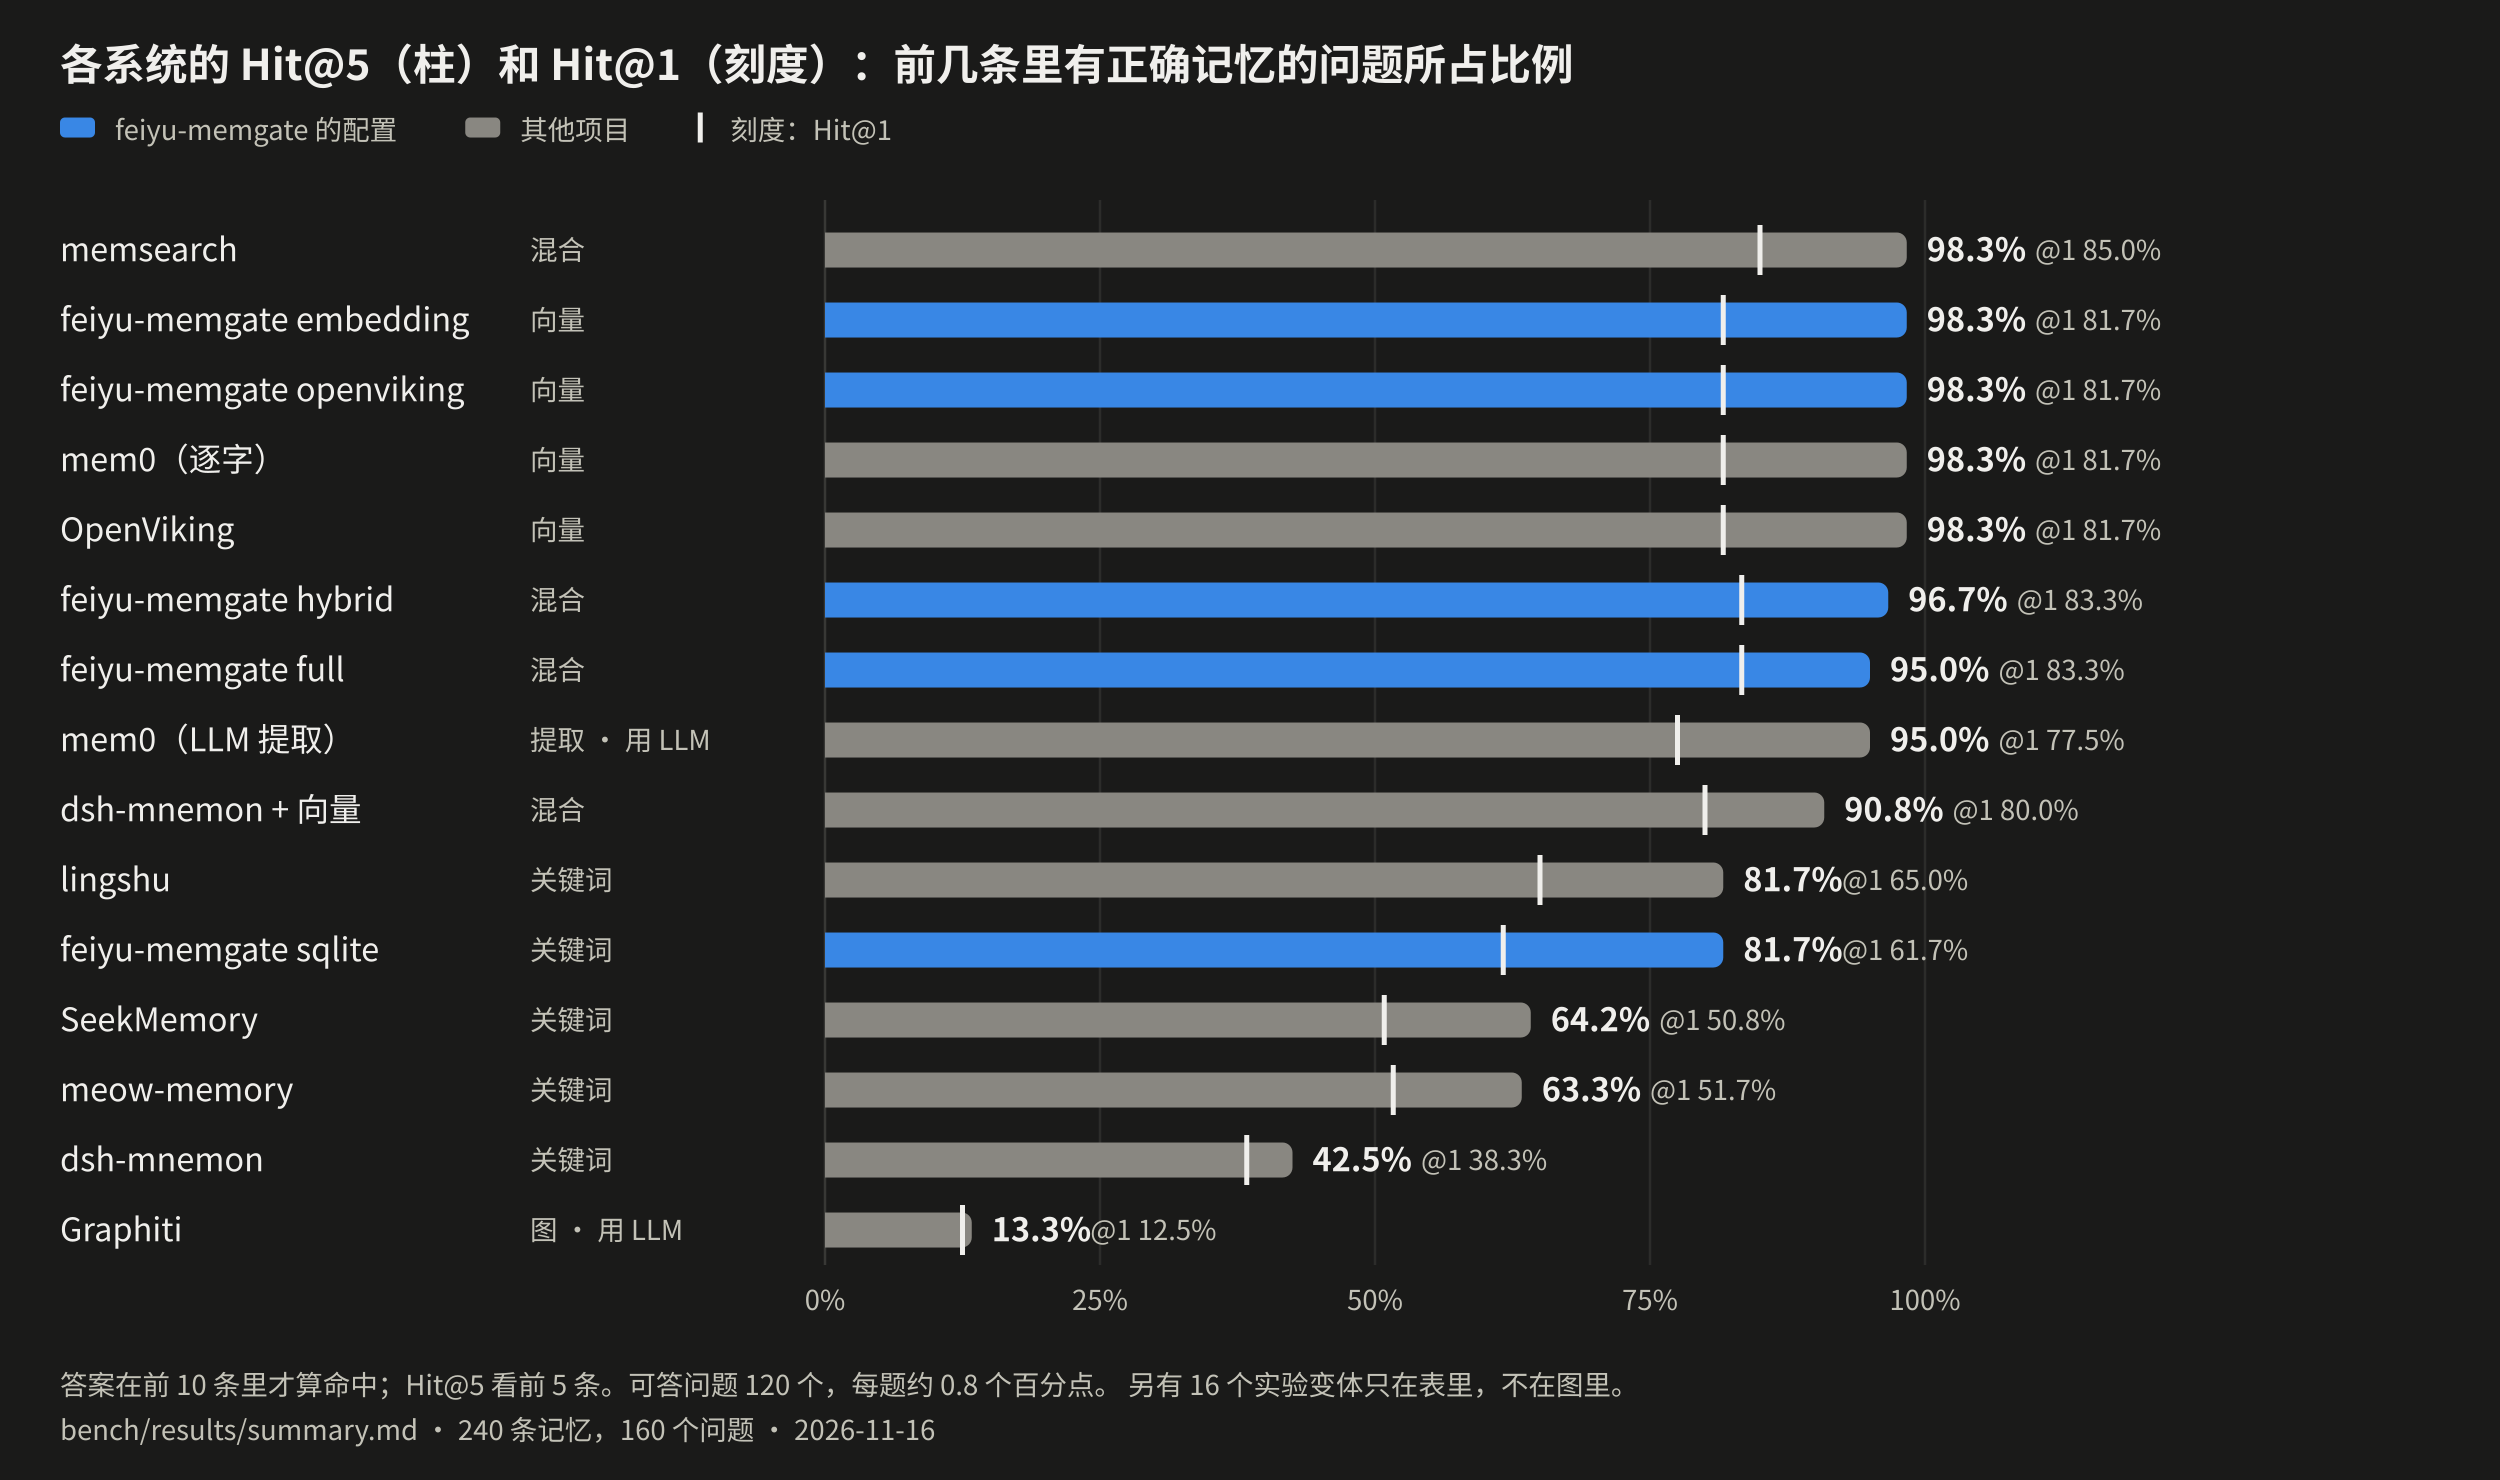
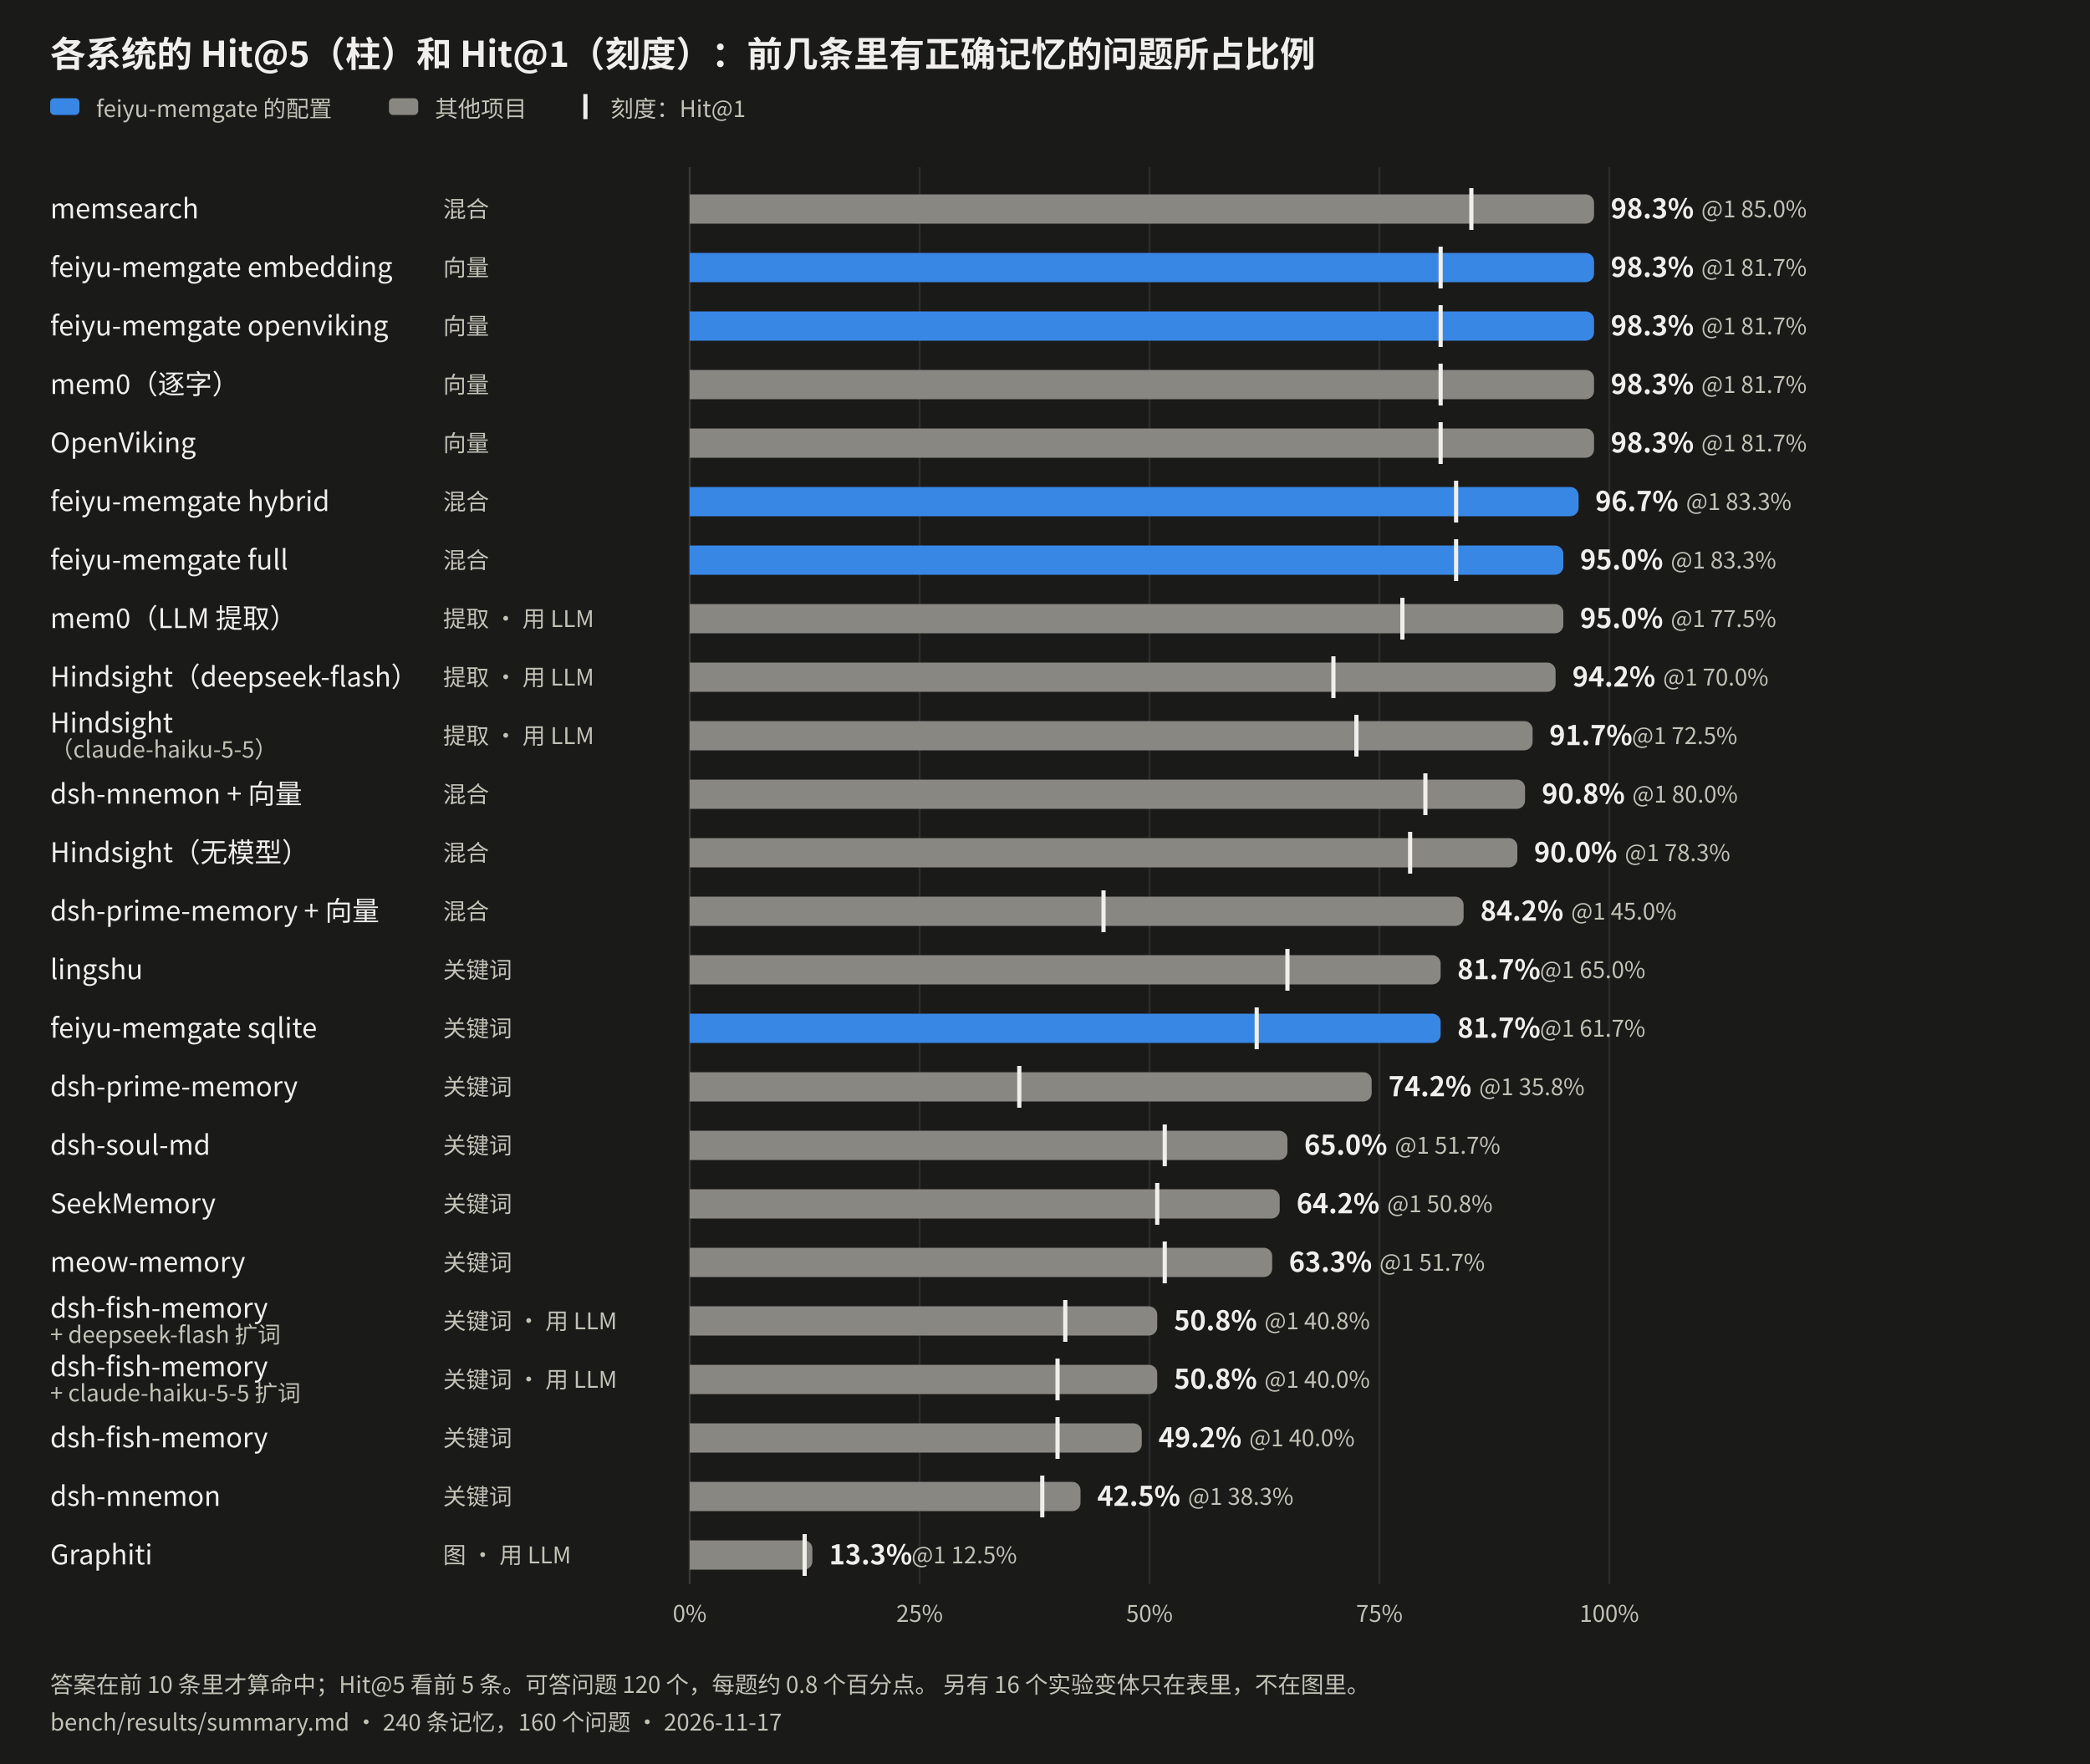
- <svg xmlns="http://www.w3.org/2000/svg" width="1000" height="592" viewBox="0 0 1000 592" role="img" lang="zh">
+ <svg xmlns="http://www.w3.org/2000/svg" width="1000" height="844" viewBox="0 0 1000 844" role="img" lang="zh">
  <style>text{font-family:-apple-system, "Segoe UI", "Microsoft YaHei", "PingFang SC", "Noto Sans CJK SC", "Helvetica Neue", Arial, sans-serif;fill:#c3c2b7;font-size:13px}.t{font-size:17px;font-weight:600;fill:#f0efec}.l{font-size:13px;fill:#f0efec}.lb{font-size:13px;font-weight:600;fill:#f0efec}.s{font-size:11px;fill:#c3c2b7}.grid{stroke:#2c2c2a;stroke-width:1;fill:none}.axis{stroke:#383835;stroke-width:1;fill:none}.tick{stroke:#f0efec;stroke-width:2;fill:none}.lead{stroke-width:1;fill:none}.fa{fill:#3987e5}.fo{fill:#898781}.tint{fill:#898781;fill-opacity:0.35}</style>
-   <rect width="1000" height="592" fill="#1a1a19" />
+   <rect width="1000" height="844" fill="#1a1a19" />
  <text x="24.0" y="32.0" class="t">各系统的 Hit@5（柱）和 Hit@1（刻度）：前几条里有正确记忆的问题所占比例</text>
  <rect x="24.0" y="47.0" width="14" height="8" rx="2" class="fa" />
  <text x="46.0" y="56.0" class="s">feiyu-memgate 的配置</text>
  <rect x="186.1" y="47.0" width="14" height="8" rx="2" class="fo" />
  <text x="208.1" y="56.0" class="s">其他项目</text>
  <line x1="280.1" y1="45.0" x2="280.1" y2="57.0" class="tick" />
  <text x="292.1" y="56.0" class="s">刻度：Hit@1</text>
-   <line x1="330.0" y1="80.0" x2="330.0" y2="506.0" class="axis" />
-   <text x="330.0" y="524.0" class="s" text-anchor="middle">0%</text>
-   <line x1="440.0" y1="80.0" x2="440.0" y2="506.0" class="grid" />
-   <text x="440.0" y="524.0" class="s" text-anchor="middle">25%</text>
-   <line x1="550.0" y1="80.0" x2="550.0" y2="506.0" class="grid" />
-   <text x="550.0" y="524.0" class="s" text-anchor="middle">50%</text>
-   <line x1="660.0" y1="80.0" x2="660.0" y2="506.0" class="grid" />
-   <text x="660.0" y="524.0" class="s" text-anchor="middle">75%</text>
-   <line x1="770.0" y1="80.0" x2="770.0" y2="506.0" class="grid" />
-   <text x="770.0" y="524.0" class="s" text-anchor="middle">100%</text>
+   <line x1="330.0" y1="80.0" x2="330.0" y2="758.0" class="axis" />
+   <text x="330.0" y="776.0" class="s" text-anchor="middle">0%</text>
+   <line x1="440.0" y1="80.0" x2="440.0" y2="758.0" class="grid" />
+   <text x="440.0" y="776.0" class="s" text-anchor="middle">25%</text>
+   <line x1="550.0" y1="80.0" x2="550.0" y2="758.0" class="grid" />
+   <text x="550.0" y="776.0" class="s" text-anchor="middle">50%</text>
+   <line x1="660.0" y1="80.0" x2="660.0" y2="758.0" class="grid" />
+   <text x="660.0" y="776.0" class="s" text-anchor="middle">75%</text>
+   <line x1="770.0" y1="80.0" x2="770.0" y2="758.0" class="grid" />
+   <text x="770.0" y="776.0" class="s" text-anchor="middle">100%</text>
  <text x="24.0" y="104.5" class="l">memsearch</text>
  <text x="212.0" y="104.0" class="s">混合</text>
  <path d="M330.0,93.0 H758.7 A4.0,4.0 0 0 1 762.7,97.0 V103.0 A4.0,4.0 0 0 1 758.7,107.0 H330.0 Z" fill="#898781" />
  <line x1="704.0" y1="90.0" x2="704.0" y2="110.0" class="tick" />
  <text x="770.7" y="104.5" class="lb">98.3%</text>
  <text x="814.0" y="104.0" class="s">@1 85.0%</text>
  <text x="24.0" y="132.5" class="l">feiyu-memgate embedding</text>
  <text x="212.0" y="132.0" class="s">向量</text>
  <path d="M330.0,121.0 H758.7 A4.0,4.0 0 0 1 762.7,125.0 V131.0 A4.0,4.0 0 0 1 758.7,135.0 H330.0 Z" fill="#3987e5" />
  <line x1="689.3" y1="118.0" x2="689.3" y2="138.0" class="tick" />
  <text x="770.7" y="132.5" class="lb">98.3%</text>
  <text x="814.0" y="132.0" class="s">@1 81.7%</text>
  <text x="24.0" y="160.5" class="l">feiyu-memgate openviking</text>
  <text x="212.0" y="160.0" class="s">向量</text>
  <path d="M330.0,149.0 H758.7 A4.0,4.0 0 0 1 762.7,153.0 V159.0 A4.0,4.0 0 0 1 758.7,163.0 H330.0 Z" fill="#3987e5" />
  <line x1="689.3" y1="146.0" x2="689.3" y2="166.0" class="tick" />
  <text x="770.7" y="160.5" class="lb">98.3%</text>
  <text x="814.0" y="160.0" class="s">@1 81.7%</text>
  <text x="24.0" y="188.5" class="l">mem0（逐字）</text>
  <text x="212.0" y="188.0" class="s">向量</text>
  <path d="M330.0,177.0 H758.7 A4.0,4.0 0 0 1 762.7,181.0 V187.0 A4.0,4.0 0 0 1 758.7,191.0 H330.0 Z" fill="#898781" />
  <line x1="689.3" y1="174.0" x2="689.3" y2="194.0" class="tick" />
  <text x="770.7" y="188.5" class="lb">98.3%</text>
  <text x="814.0" y="188.0" class="s">@1 81.7%</text>
  <text x="24.0" y="216.5" class="l">OpenViking</text>
  <text x="212.0" y="216.0" class="s">向量</text>
  <path d="M330.0,205.0 H758.7 A4.0,4.0 0 0 1 762.7,209.0 V215.0 A4.0,4.0 0 0 1 758.7,219.0 H330.0 Z" fill="#898781" />
  <line x1="689.3" y1="202.0" x2="689.3" y2="222.0" class="tick" />
  <text x="770.7" y="216.5" class="lb">98.3%</text>
  <text x="814.0" y="216.0" class="s">@1 81.7%</text>
  <text x="24.0" y="244.5" class="l">feiyu-memgate hybrid</text>
  <text x="212.0" y="244.0" class="s">混合</text>
  <path d="M330.0,233.0 H751.3 A4.0,4.0 0 0 1 755.3,237.0 V243.0 A4.0,4.0 0 0 1 751.3,247.0 H330.0 Z" fill="#3987e5" />
  <line x1="696.7" y1="230.0" x2="696.7" y2="250.0" class="tick" />
  <text x="763.3" y="244.5" class="lb">96.7%</text>
  <text x="806.7" y="244.0" class="s">@1 83.3%</text>
  <text x="24.0" y="272.5" class="l">feiyu-memgate full</text>
  <text x="212.0" y="272.0" class="s">混合</text>
  <path d="M330.0,261.0 H744.0 A4.0,4.0 0 0 1 748.0,265.0 V271.0 A4.0,4.0 0 0 1 744.0,275.0 H330.0 Z" fill="#3987e5" />
  <line x1="696.7" y1="258.0" x2="696.7" y2="278.0" class="tick" />
  <text x="756.0" y="272.5" class="lb">95.0%</text>
  <text x="799.4" y="272.0" class="s">@1 83.3%</text>
  <text x="24.0" y="300.5" class="l">mem0（LLM 提取）</text>
  <text x="212.0" y="300.0" class="s">提取 · 用 LLM</text>
  <path d="M330.0,289.0 H744.0 A4.0,4.0 0 0 1 748.0,293.0 V299.0 A4.0,4.0 0 0 1 744.0,303.0 H330.0 Z" fill="#898781" />
  <line x1="671.0" y1="286.0" x2="671.0" y2="306.0" class="tick" />
  <text x="756.0" y="300.5" class="lb">95.0%</text>
  <text x="799.4" y="300.0" class="s">@1 77.5%</text>
-   <text x="24.0" y="328.5" class="l">dsh-mnemon + 向量</text>
-   <text x="212.0" y="328.0" class="s">混合</text>
-   <path d="M330.0,317.0 H725.7 A4.0,4.0 0 0 1 729.7,321.0 V327.0 A4.0,4.0 0 0 1 725.7,331.0 H330.0 Z" fill="#898781" />
-   <line x1="682.0" y1="314.0" x2="682.0" y2="334.0" class="tick" />
-   <text x="737.7" y="328.5" class="lb">90.8%</text>
-   <text x="781.0" y="328.0" class="s">@1 80.0%</text>
-   <text x="24.0" y="356.5" class="l">lingshu</text>
-   <text x="212.0" y="356.0" class="s">关键词</text>
-   <path d="M330.0,345.0 H685.3 A4.0,4.0 0 0 1 689.3,349.0 V355.0 A4.0,4.0 0 0 1 685.3,359.0 H330.0 Z" fill="#898781" />
-   <line x1="616.0" y1="342.0" x2="616.0" y2="362.0" class="tick" />
-   <text x="697.3" y="356.5" class="lb">81.7%</text>
-   <text x="736.8" y="356.0" class="s">@1 65.0%</text>
-   <text x="24.0" y="384.5" class="l">feiyu-memgate sqlite</text>
-   <text x="212.0" y="384.0" class="s">关键词</text>
-   <path d="M330.0,373.0 H685.3 A4.0,4.0 0 0 1 689.3,377.0 V383.0 A4.0,4.0 0 0 1 685.3,387.0 H330.0 Z" fill="#3987e5" />
-   <line x1="601.3" y1="370.0" x2="601.3" y2="390.0" class="tick" />
-   <text x="697.3" y="384.5" class="lb">81.7%</text>
-   <text x="736.8" y="384.0" class="s">@1 61.7%</text>
-   <text x="24.0" y="412.5" class="l">SeekMemory</text>
-   <text x="212.0" y="412.0" class="s">关键词</text>
-   <path d="M330.0,401.0 H608.3 A4.0,4.0 0 0 1 612.3,405.0 V411.0 A4.0,4.0 0 0 1 608.3,415.0 H330.0 Z" fill="#898781" />
-   <line x1="553.7" y1="398.0" x2="553.7" y2="418.0" class="tick" />
-   <text x="620.3" y="412.5" class="lb">64.2%</text>
-   <text x="663.7" y="412.0" class="s">@1 50.8%</text>
-   <text x="24.0" y="440.5" class="l">meow-memory</text>
-   <text x="212.0" y="440.0" class="s">关键词</text>
-   <path d="M330.0,429.0 H604.7 A4.0,4.0 0 0 1 608.7,433.0 V439.0 A4.0,4.0 0 0 1 604.7,443.0 H330.0 Z" fill="#898781" />
-   <line x1="557.3" y1="426.0" x2="557.3" y2="446.0" class="tick" />
-   <text x="616.7" y="440.5" class="lb">63.3%</text>
-   <text x="660.0" y="440.0" class="s">@1 51.7%</text>
-   <text x="24.0" y="468.5" class="l">dsh-mnemon</text>
+   <text x="24.0" y="328.5" class="l">Hindsight（deepseek-flash）</text>
+   <text x="212.0" y="328.0" class="s">提取 · 用 LLM</text>
+   <path d="M330.0,317.0 H740.3 A4.0,4.0 0 0 1 744.3,321.0 V327.0 A4.0,4.0 0 0 1 740.3,331.0 H330.0 Z" fill="#898781" />
+   <line x1="638.0" y1="314.0" x2="638.0" y2="334.0" class="tick" />
+   <text x="752.3" y="328.5" class="lb">94.2%</text>
+   <text x="795.7" y="328.0" class="s">@1 70.0%</text>
+   <text x="24.0" y="350.5" class="l">Hindsight</text>
+   <text x="24.0" y="362.5" class="s">（claude-haiku-5-5）</text>
+   <text x="212.0" y="356.0" class="s">提取 · 用 LLM</text>
+   <path d="M330.0,345.0 H729.3 A4.0,4.0 0 0 1 733.3,349.0 V355.0 A4.0,4.0 0 0 1 729.3,359.0 H330.0 Z" fill="#898781" />
+   <line x1="649.0" y1="342.0" x2="649.0" y2="362.0" class="tick" />
+   <text x="741.3" y="356.5" class="lb">91.7%</text>
+   <text x="780.8" y="356.0" class="s">@1 72.5%</text>
+   <text x="24.0" y="384.5" class="l">dsh-mnemon + 向量</text>
+   <text x="212.0" y="384.0" class="s">混合</text>
+   <path d="M330.0,373.0 H725.7 A4.0,4.0 0 0 1 729.7,377.0 V383.0 A4.0,4.0 0 0 1 725.7,387.0 H330.0 Z" fill="#898781" />
+   <line x1="682.0" y1="370.0" x2="682.0" y2="390.0" class="tick" />
+   <text x="737.7" y="384.5" class="lb">90.8%</text>
+   <text x="781.0" y="384.0" class="s">@1 80.0%</text>
+   <text x="24.0" y="412.5" class="l">Hindsight（无模型）</text>
+   <text x="212.0" y="412.0" class="s">混合</text>
+   <path d="M330.0,401.0 H722.0 A4.0,4.0 0 0 1 726.0,405.0 V411.0 A4.0,4.0 0 0 1 722.0,415.0 H330.0 Z" fill="#898781" />
+   <line x1="674.7" y1="398.0" x2="674.7" y2="418.0" class="tick" />
+   <text x="734.0" y="412.5" class="lb">90.0%</text>
+   <text x="777.4" y="412.0" class="s">@1 78.3%</text>
+   <text x="24.0" y="440.5" class="l">dsh-prime-memory + 向量</text>
+   <text x="212.0" y="440.0" class="s">混合</text>
+   <path d="M330.0,429.0 H696.3 A4.0,4.0 0 0 1 700.3,433.0 V439.0 A4.0,4.0 0 0 1 696.3,443.0 H330.0 Z" fill="#898781" />
+   <line x1="528.0" y1="426.0" x2="528.0" y2="446.0" class="tick" />
+   <text x="708.3" y="440.5" class="lb">84.2%</text>
+   <text x="751.7" y="440.0" class="s">@1 45.0%</text>
+   <text x="24.0" y="468.5" class="l">lingshu</text>
  <text x="212.0" y="468.0" class="s">关键词</text>
-   <path d="M330.0,457.0 H513.0 A4.0,4.0 0 0 1 517.0,461.0 V467.0 A4.0,4.0 0 0 1 513.0,471.0 H330.0 Z" fill="#898781" />
-   <line x1="498.7" y1="454.0" x2="498.7" y2="474.0" class="tick" />
-   <text x="525.0" y="468.5" class="lb">42.5%</text>
-   <text x="568.4" y="468.0" class="s">@1 38.3%</text>
-   <text x="24.0" y="496.5" class="l">Graphiti</text>
-   <text x="212.0" y="496.0" class="s">图 · 用 LLM</text>
-   <path d="M330.0,485.0 H384.7 A4.0,4.0 0 0 1 388.7,489.0 V495.0 A4.0,4.0 0 0 1 384.7,499.0 H330.0 Z" fill="#898781" />
-   <line x1="385.0" y1="482.0" x2="385.0" y2="502.0" class="tick" />
-   <text x="396.7" y="496.5" class="lb">13.3%</text>
-   <text x="436.1" y="496.0" class="s">@1 12.5%</text>
-   <text x="24.0" y="558.0" class="s">答案在前 10 条里才算命中；Hit@5 看前 5 条。可答问题 120 个，每题约 0.8 个百分点。 另有 16 个实验变体只在表里，不在图里。</text>
-   <text x="24.0" y="576.0" class="s">bench/results/summary.md · 240 条记忆，160 个问题 · 2026-11-16</text>
+   <path d="M330.0,457.0 H685.3 A4.0,4.0 0 0 1 689.3,461.0 V467.0 A4.0,4.0 0 0 1 685.3,471.0 H330.0 Z" fill="#898781" />
+   <line x1="616.0" y1="454.0" x2="616.0" y2="474.0" class="tick" />
+   <text x="697.3" y="468.5" class="lb">81.7%</text>
+   <text x="736.8" y="468.0" class="s">@1 65.0%</text>
+   <text x="24.0" y="496.5" class="l">feiyu-memgate sqlite</text>
+   <text x="212.0" y="496.0" class="s">关键词</text>
+   <path d="M330.0,485.0 H685.3 A4.0,4.0 0 0 1 689.3,489.0 V495.0 A4.0,4.0 0 0 1 685.3,499.0 H330.0 Z" fill="#3987e5" />
+   <line x1="601.3" y1="482.0" x2="601.3" y2="502.0" class="tick" />
+   <text x="697.3" y="496.5" class="lb">81.7%</text>
+   <text x="736.8" y="496.0" class="s">@1 61.7%</text>
+   <text x="24.0" y="524.5" class="l">dsh-prime-memory</text>
+   <text x="212.0" y="524.0" class="s">关键词</text>
+   <path d="M330.0,513.0 H652.3 A4.0,4.0 0 0 1 656.3,517.0 V523.0 A4.0,4.0 0 0 1 652.3,527.0 H330.0 Z" fill="#898781" />
+   <line x1="487.7" y1="510.0" x2="487.7" y2="530.0" class="tick" />
+   <text x="664.3" y="524.5" class="lb">74.2%</text>
+   <text x="707.7" y="524.0" class="s">@1 35.8%</text>
+   <text x="24.0" y="552.5" class="l">dsh-soul-md</text>
+   <text x="212.0" y="552.0" class="s">关键词</text>
+   <path d="M330.0,541.0 H612.0 A4.0,4.0 0 0 1 616.0,545.0 V551.0 A4.0,4.0 0 0 1 612.0,555.0 H330.0 Z" fill="#898781" />
+   <line x1="557.3" y1="538.0" x2="557.3" y2="558.0" class="tick" />
+   <text x="624.0" y="552.5" class="lb">65.0%</text>
+   <text x="667.4" y="552.0" class="s">@1 51.7%</text>
+   <text x="24.0" y="580.5" class="l">SeekMemory</text>
+   <text x="212.0" y="580.0" class="s">关键词</text>
+   <path d="M330.0,569.0 H608.3 A4.0,4.0 0 0 1 612.3,573.0 V579.0 A4.0,4.0 0 0 1 608.3,583.0 H330.0 Z" fill="#898781" />
+   <line x1="553.7" y1="566.0" x2="553.7" y2="586.0" class="tick" />
+   <text x="620.3" y="580.5" class="lb">64.2%</text>
+   <text x="663.7" y="580.0" class="s">@1 50.8%</text>
+   <text x="24.0" y="608.5" class="l">meow-memory</text>
+   <text x="212.0" y="608.0" class="s">关键词</text>
+   <path d="M330.0,597.0 H604.7 A4.0,4.0 0 0 1 608.7,601.0 V607.0 A4.0,4.0 0 0 1 604.7,611.0 H330.0 Z" fill="#898781" />
+   <line x1="557.3" y1="594.0" x2="557.3" y2="614.0" class="tick" />
+   <text x="616.7" y="608.5" class="lb">63.3%</text>
+   <text x="660.0" y="608.0" class="s">@1 51.7%</text>
+   <text x="24.0" y="630.5" class="l">dsh-fish-memory</text>
+   <text x="24.0" y="642.5" class="s">+ deepseek-flash 扩词</text>
+   <text x="212.0" y="636.0" class="s">关键词 · 用 LLM</text>
+   <path d="M330.0,625.0 H549.7 A4.0,4.0 0 0 1 553.7,629.0 V635.0 A4.0,4.0 0 0 1 549.7,639.0 H330.0 Z" fill="#898781" />
+   <line x1="509.7" y1="622.0" x2="509.7" y2="642.0" class="tick" />
+   <text x="561.7" y="636.5" class="lb">50.8%</text>
+   <text x="605.0" y="636.0" class="s">@1 40.8%</text>
+   <text x="24.0" y="658.5" class="l">dsh-fish-memory</text>
+   <text x="24.0" y="670.5" class="s">+ claude-haiku-5-5 扩词</text>
+   <text x="212.0" y="664.0" class="s">关键词 · 用 LLM</text>
+   <path d="M330.0,653.0 H549.7 A4.0,4.0 0 0 1 553.7,657.0 V663.0 A4.0,4.0 0 0 1 549.7,667.0 H330.0 Z" fill="#898781" />
+   <line x1="506.0" y1="650.0" x2="506.0" y2="670.0" class="tick" />
+   <text x="561.7" y="664.5" class="lb">50.8%</text>
+   <text x="605.0" y="664.0" class="s">@1 40.0%</text>
+   <text x="24.0" y="692.5" class="l">dsh-fish-memory</text>
+   <text x="212.0" y="692.0" class="s">关键词</text>
+   <path d="M330.0,681.0 H542.3 A4.0,4.0 0 0 1 546.3,685.0 V691.0 A4.0,4.0 0 0 1 542.3,695.0 H330.0 Z" fill="#898781" />
+   <line x1="506.0" y1="678.0" x2="506.0" y2="698.0" class="tick" />
+   <text x="554.3" y="692.5" class="lb">49.2%</text>
+   <text x="597.7" y="692.0" class="s">@1 40.0%</text>
+   <text x="24.0" y="720.5" class="l">dsh-mnemon</text>
+   <text x="212.0" y="720.0" class="s">关键词</text>
+   <path d="M330.0,709.0 H513.0 A4.0,4.0 0 0 1 517.0,713.0 V719.0 A4.0,4.0 0 0 1 513.0,723.0 H330.0 Z" fill="#898781" />
+   <line x1="498.7" y1="706.0" x2="498.7" y2="726.0" class="tick" />
+   <text x="525.0" y="720.5" class="lb">42.5%</text>
+   <text x="568.4" y="720.0" class="s">@1 38.3%</text>
+   <text x="24.0" y="748.5" class="l">Graphiti</text>
+   <text x="212.0" y="748.0" class="s">图 · 用 LLM</text>
+   <path d="M330.0,737.0 H384.7 A4.0,4.0 0 0 1 388.7,741.0 V747.0 A4.0,4.0 0 0 1 384.7,751.0 H330.0 Z" fill="#898781" />
+   <line x1="385.0" y1="734.0" x2="385.0" y2="754.0" class="tick" />
+   <text x="396.7" y="748.5" class="lb">13.3%</text>
+   <text x="436.1" y="748.0" class="s">@1 12.5%</text>
+   <text x="24.0" y="810.0" class="s">答案在前 10 条里才算命中；Hit@5 看前 5 条。可答问题 120 个，每题约 0.8 个百分点。 另有 16 个实验变体只在表里，不在图里。</text>
+   <text x="24.0" y="828.0" class="s">bench/results/summary.md · 240 条记忆，160 个问题 · 2026-11-17</text>
</svg>
